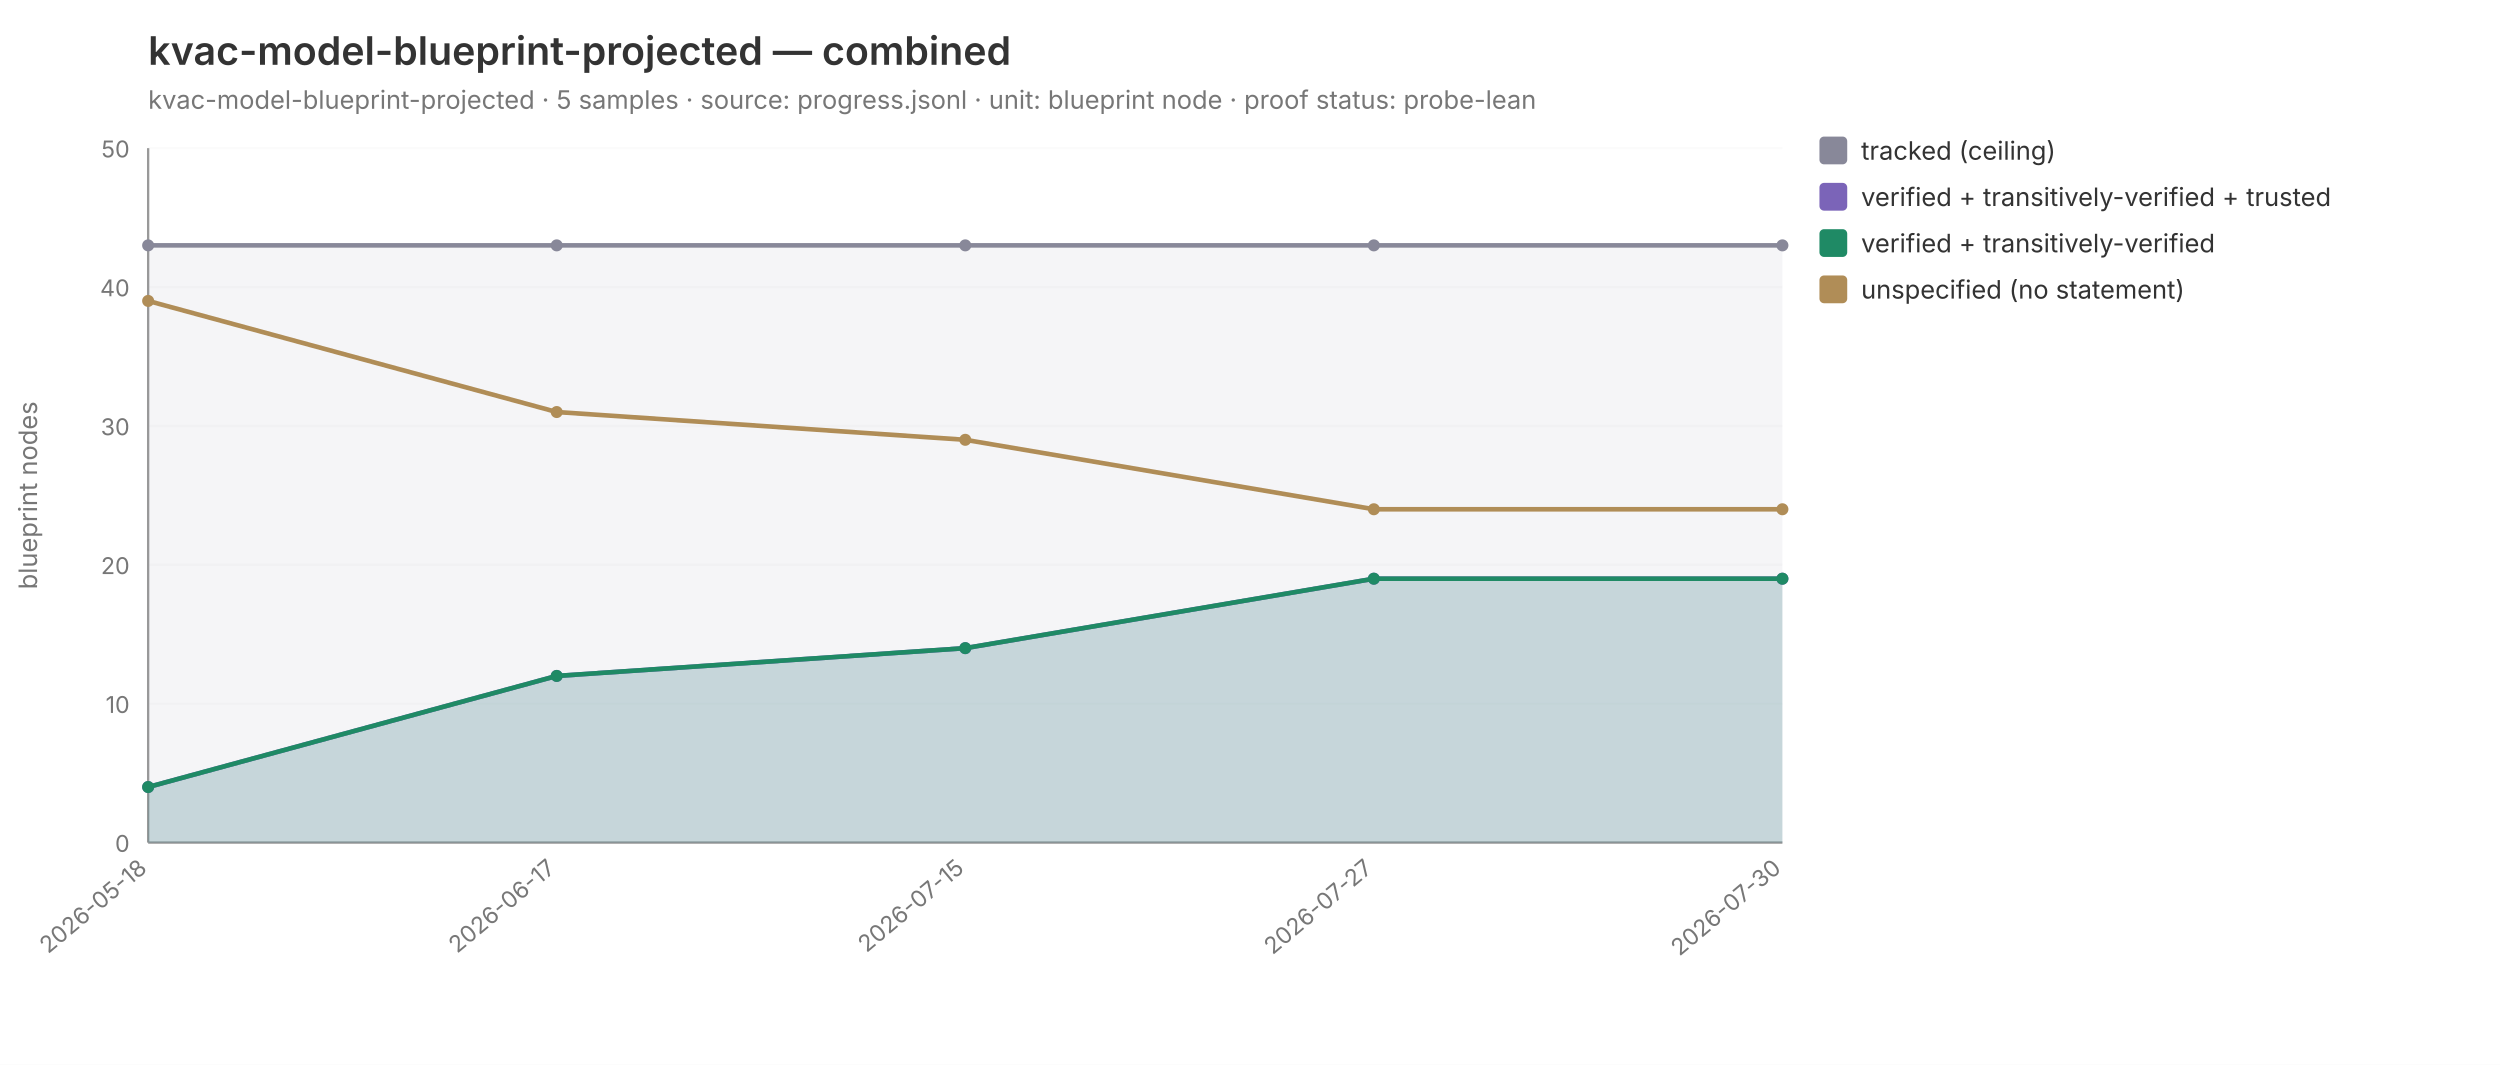
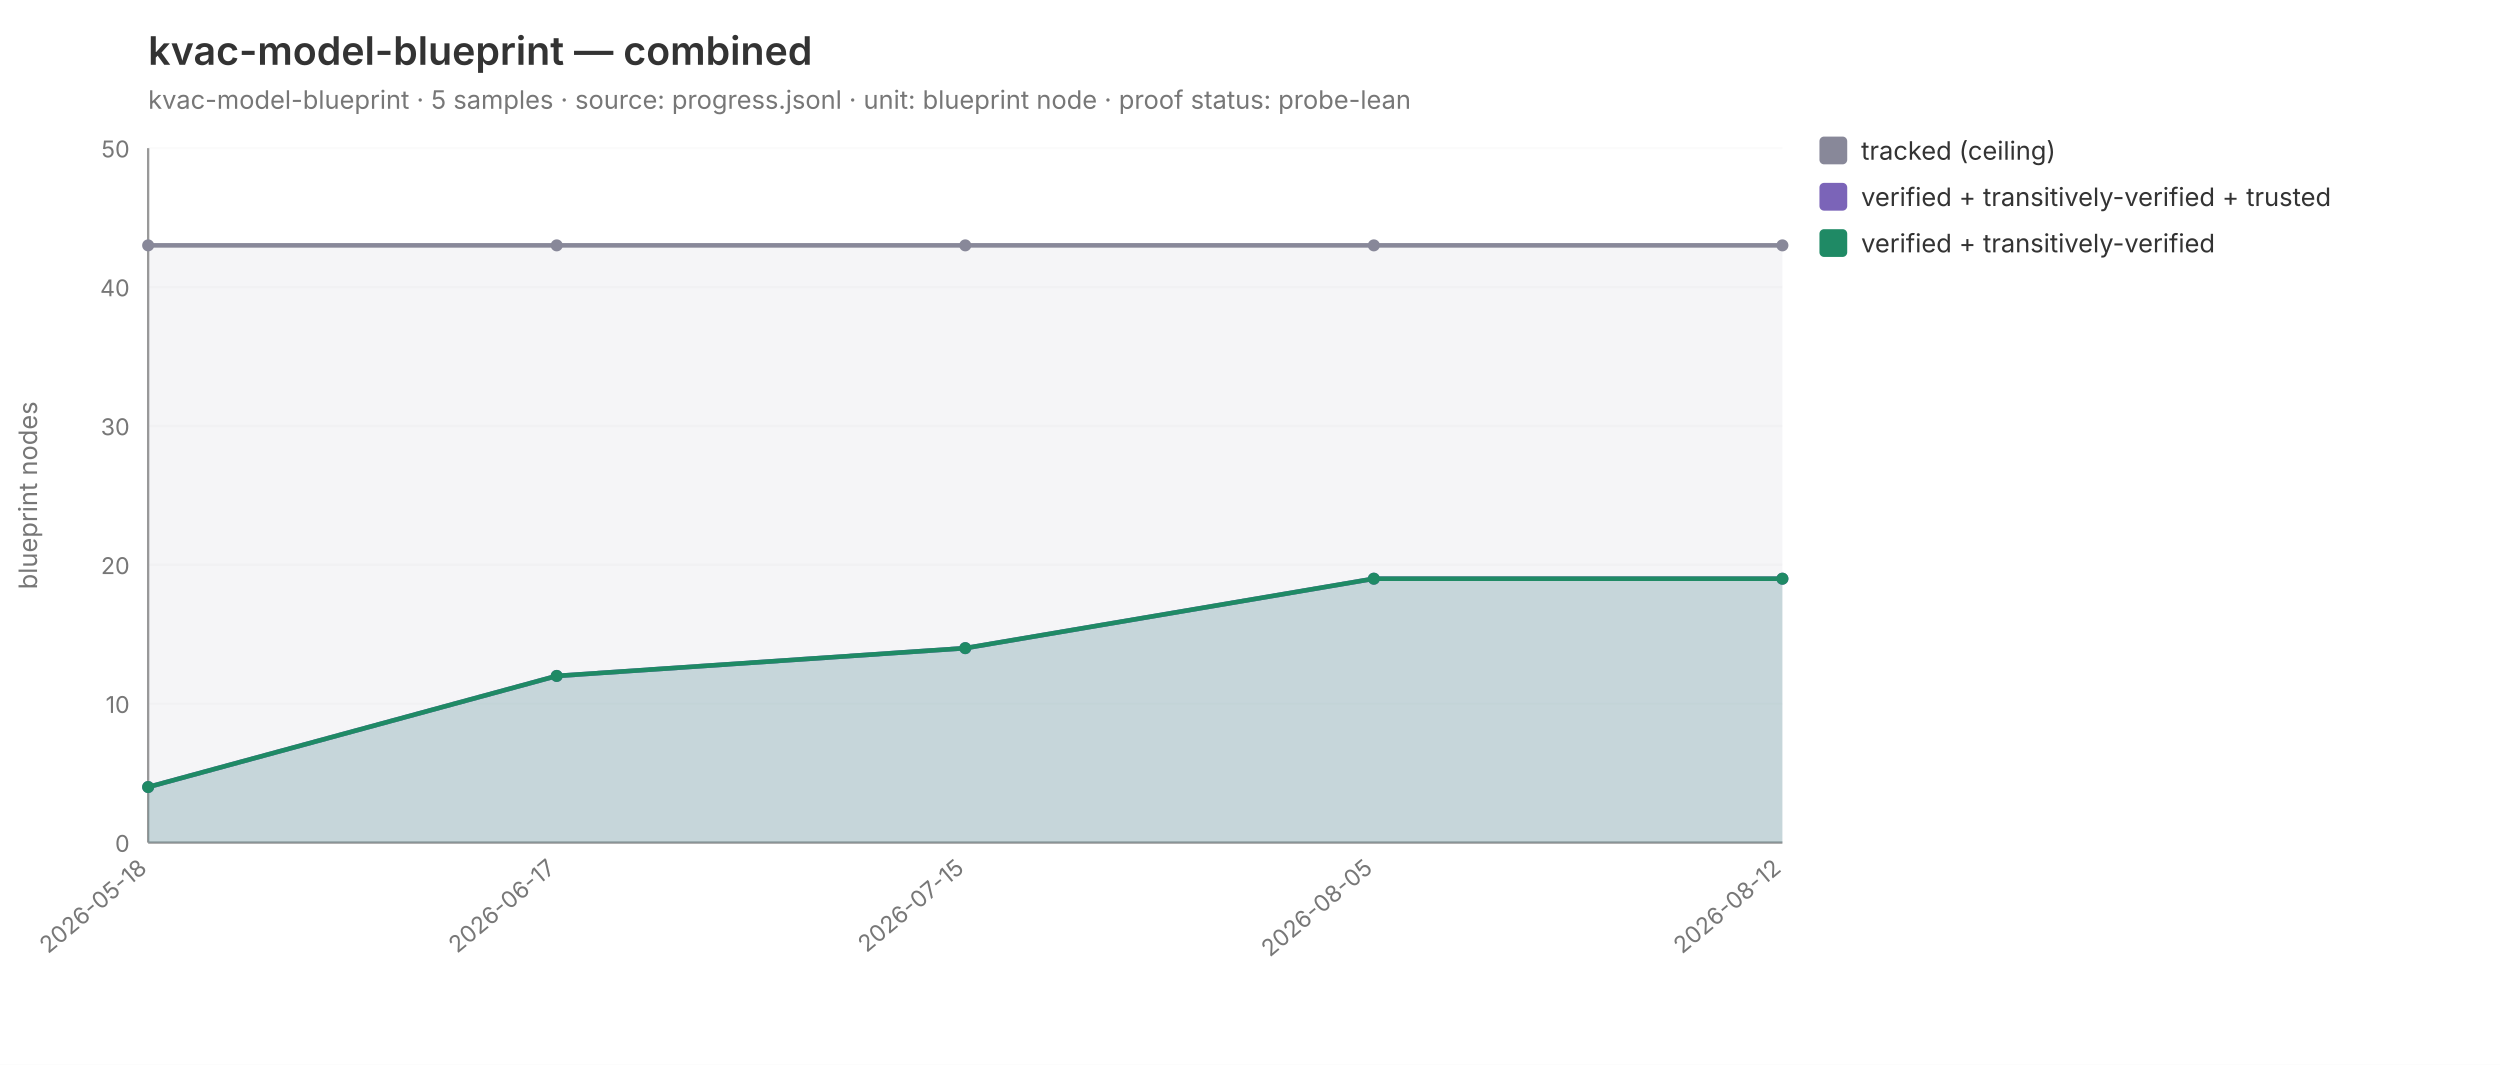
<svg xmlns="http://www.w3.org/2000/svg" width="1080" height="460" viewBox="0 0 1080 460" font-family="system-ui, -apple-system, Segoe UI, sans-serif">
  <rect width="1080" height="460" fill="#FFFFFF" />
-   <text x="64" y="28" font-size="17" font-weight="600" fill="#333333">kvac-model-blueprint-projected — combined</text>
-   <text x="64" y="47" font-size="11" fill="#777777">kvac-model-blueprint-projected · 5 samples · source: progress.jsonl · unit: blueprint node · proof status: probe-lean</text>
+   <text x="64" y="28" font-size="17" font-weight="600" fill="#333333">kvac-model-blueprint — combined</text>
+   <text x="64" y="47" font-size="11" fill="#777777">kvac-model-blueprint · 5 samples · source: progress.jsonl · unit: blueprint node · proof status: probe-lean</text>
  <line x1="64" y1="364.0" x2="770" y2="364.0" stroke="#E4E4E422" />
  <text x="56" y="368.0" font-size="10" text-anchor="end" fill="#777777">0</text>
  <line x1="64" y1="304.0" x2="770" y2="304.0" stroke="#E4E4E422" />
  <text x="56" y="308.0" font-size="10" text-anchor="end" fill="#777777">10</text>
  <line x1="64" y1="244.0" x2="770" y2="244.0" stroke="#E4E4E422" />
  <text x="56" y="248.0" font-size="10" text-anchor="end" fill="#777777">20</text>
  <line x1="64" y1="184.0" x2="770" y2="184.0" stroke="#E4E4E422" />
  <text x="56" y="188.0" font-size="10" text-anchor="end" fill="#777777">30</text>
  <line x1="64" y1="124.0" x2="770" y2="124.0" stroke="#E4E4E422" />
  <text x="56" y="128.0" font-size="10" text-anchor="end" fill="#777777">40</text>
  <line x1="64" y1="64.0" x2="770" y2="64.0" stroke="#E4E4E422" />
  <text x="56" y="68.0" font-size="10" text-anchor="end" fill="#777777">50</text>
  <line x1="64" y1="64" x2="64" y2="364" stroke="#999999" />
  <line x1="64" y1="364" x2="770" y2="364" stroke="#999999" />
  <text x="16" y="214.0" font-size="11" fill="#777777" text-anchor="middle" transform="rotate(-90 16 214.0)">blueprint nodes</text>
  <text x="64.0" y="376.0" font-size="10" fill="#777777" text-anchor="end" transform="rotate(-40 64.0 376.0)">2026-05-18</text>
  <text x="240.5" y="376.0" font-size="10" fill="#777777" text-anchor="end" transform="rotate(-40 240.5 376.0)">2026-06-17</text>
  <text x="417.0" y="376.0" font-size="10" fill="#777777" text-anchor="end" transform="rotate(-40 417.0 376.0)">2026-07-15</text>
-   <text x="593.5" y="376.0" font-size="10" fill="#777777" text-anchor="end" transform="rotate(-40 593.5 376.0)">2026-07-27</text>
-   <text x="770.0" y="376.0" font-size="10" fill="#777777" text-anchor="end" transform="rotate(-40 770.0 376.0)">2026-07-30</text>
+   <text x="593.5" y="376.0" font-size="10" fill="#777777" text-anchor="end" transform="rotate(-40 593.5 376.0)">2026-08-05</text>
+   <text x="770.0" y="376.0" font-size="10" fill="#777777" text-anchor="end" transform="rotate(-40 770.0 376.0)">2026-08-12</text>
  <polygon points="64.0,106.0 240.5,106.0 417.0,106.0 593.5,106.0 770.0,106.0 770.0,364.0 64.0,364.0" fill="#888899" fill-opacity="0.08" stroke="none" />
  <polygon points="64.0,340.0 240.5,292.0 417.0,280.0 593.5,250.0 770.0,250.0 770.0,364.0 64.0,364.0" fill="#7B64B8" fill-opacity="0.12" stroke="none" />
  <polygon points="64.0,340.0 240.5,292.0 417.0,280.0 593.5,250.0 770.0,250.0 770.0,364.0 64.0,364.0" fill="#1F8A65" fill-opacity="0.16" stroke="none" />
  <polyline points="64.0,106.0 240.5,106.0 417.0,106.0 593.5,106.0 770.0,106.0" fill="none" stroke="#888899" stroke-width="2.0" stroke-linejoin="round" />
  <circle cx="64.0" cy="106.0" r="2.6" fill="#888899" />
  <circle cx="240.5" cy="106.0" r="2.6" fill="#888899" />
  <circle cx="417.0" cy="106.0" r="2.6" fill="#888899" />
  <circle cx="593.5" cy="106.0" r="2.6" fill="#888899" />
  <circle cx="770.0" cy="106.0" r="2.6" fill="#888899" />
  <polyline points="64.0,340.0 240.5,292.0 417.0,280.0 593.5,250.0 770.0,250.0" fill="none" stroke="#7B64B8" stroke-width="2.0" stroke-linejoin="round" />
  <circle cx="64.0" cy="340.0" r="2.6" fill="#7B64B8" />
  <circle cx="240.5" cy="292.0" r="2.6" fill="#7B64B8" />
  <circle cx="417.0" cy="280.0" r="2.6" fill="#7B64B8" />
  <circle cx="593.5" cy="250.0" r="2.6" fill="#7B64B8" />
  <circle cx="770.0" cy="250.0" r="2.6" fill="#7B64B8" />
  <polyline points="64.0,340.0 240.5,292.0 417.0,280.0 593.5,250.0 770.0,250.0" fill="none" stroke="#1F8A65" stroke-width="2.0" stroke-linejoin="round" />
  <circle cx="64.0" cy="340.0" r="2.6" fill="#1F8A65" />
  <circle cx="240.5" cy="292.0" r="2.6" fill="#1F8A65" />
  <circle cx="417.0" cy="280.0" r="2.6" fill="#1F8A65" />
  <circle cx="593.5" cy="250.0" r="2.6" fill="#1F8A65" />
  <circle cx="770.0" cy="250.0" r="2.6" fill="#1F8A65" />
-   <polyline points="64.0,130.0 240.5,178.0 417.0,190.0 593.5,220.0 770.0,220.0" fill="none" stroke="#B08D57" stroke-width="2.0" stroke-linejoin="round" />
-   <circle cx="64.0" cy="130.0" r="2.6" fill="#B08D57" />
-   <circle cx="240.5" cy="178.0" r="2.6" fill="#B08D57" />
-   <circle cx="417.0" cy="190.0" r="2.6" fill="#B08D57" />
-   <circle cx="593.5" cy="220.0" r="2.6" fill="#B08D57" />
-   <circle cx="770.0" cy="220.0" r="2.6" fill="#B08D57" />
  <rect x="786" y="59" width="12" height="12" rx="2" fill="#888899" />
  <text x="804" y="69" font-size="11" fill="#333333">tracked (ceiling)</text>
  <rect x="786" y="79" width="12" height="12" rx="2" fill="#7B64B8" />
  <text x="804" y="89" font-size="11" fill="#333333">verified + transitively-verified + trusted</text>
  <rect x="786" y="99" width="12" height="12" rx="2" fill="#1F8A65" />
  <text x="804" y="109" font-size="11" fill="#333333">verified + transitively-verified</text>
-   <rect x="786" y="119" width="12" height="12" rx="2" fill="#B08D57" />
-   <text x="804" y="129" font-size="11" fill="#333333">unspecified (no statement)</text>
</svg>
